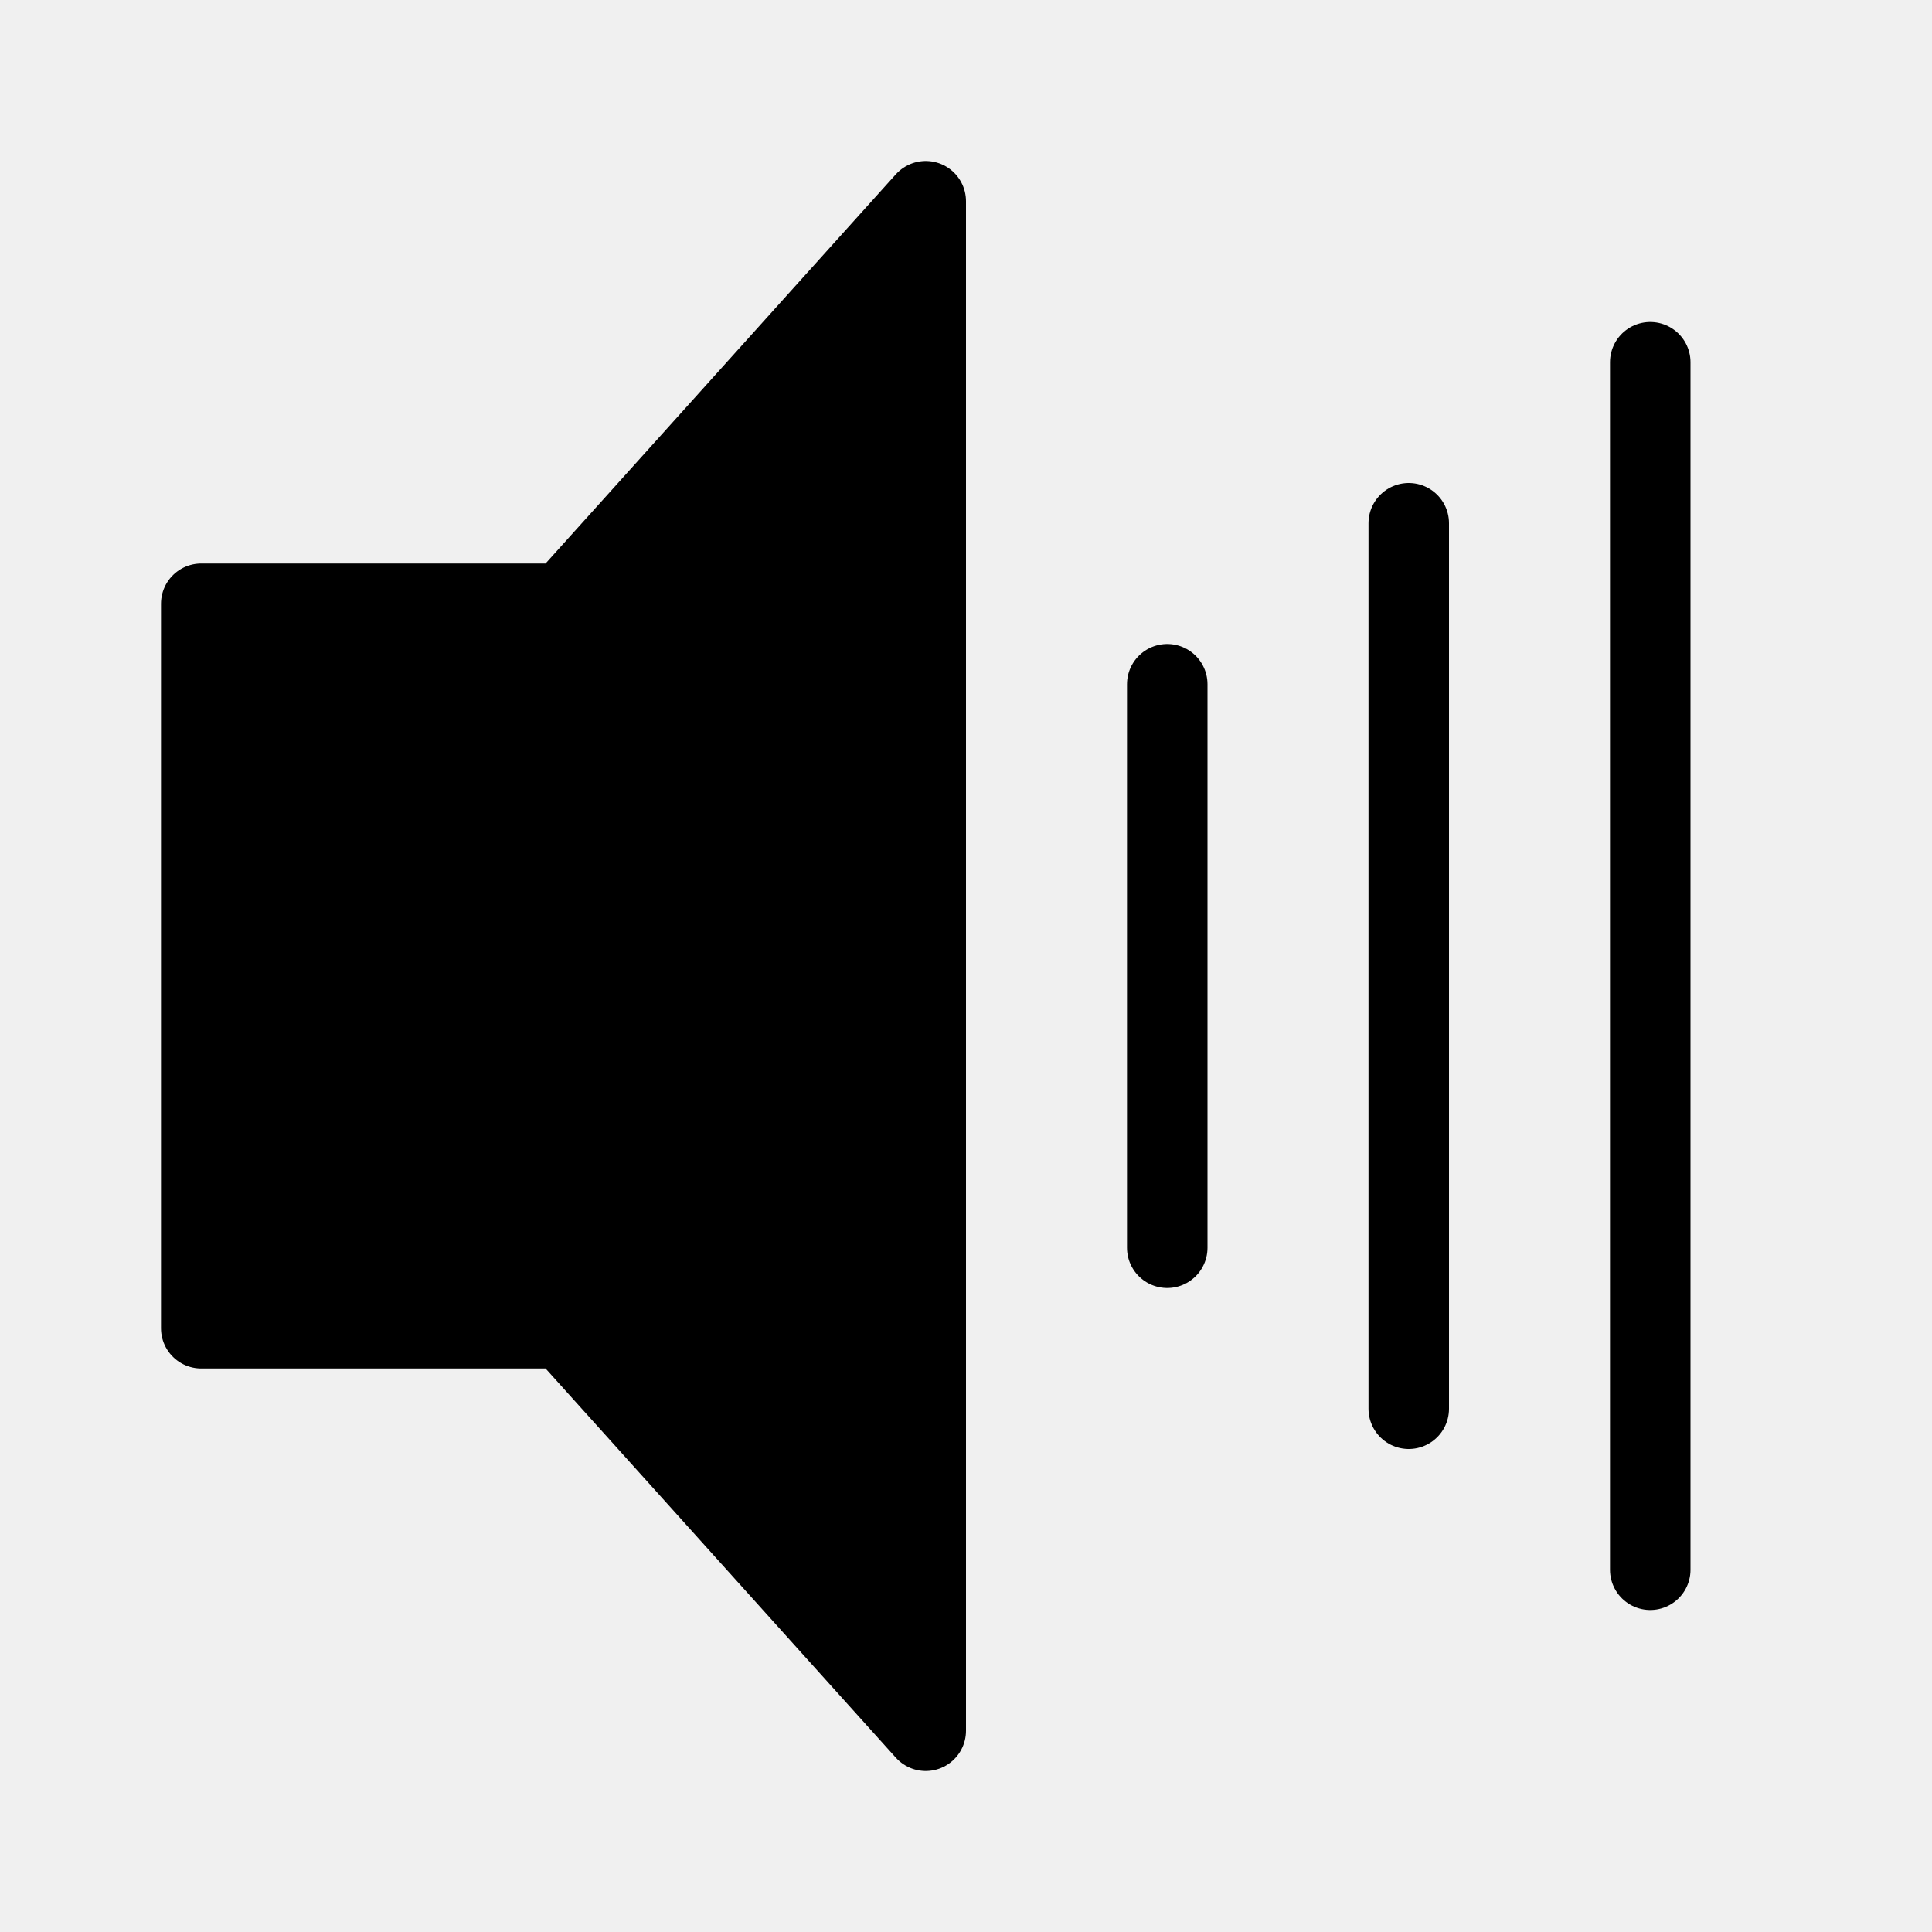
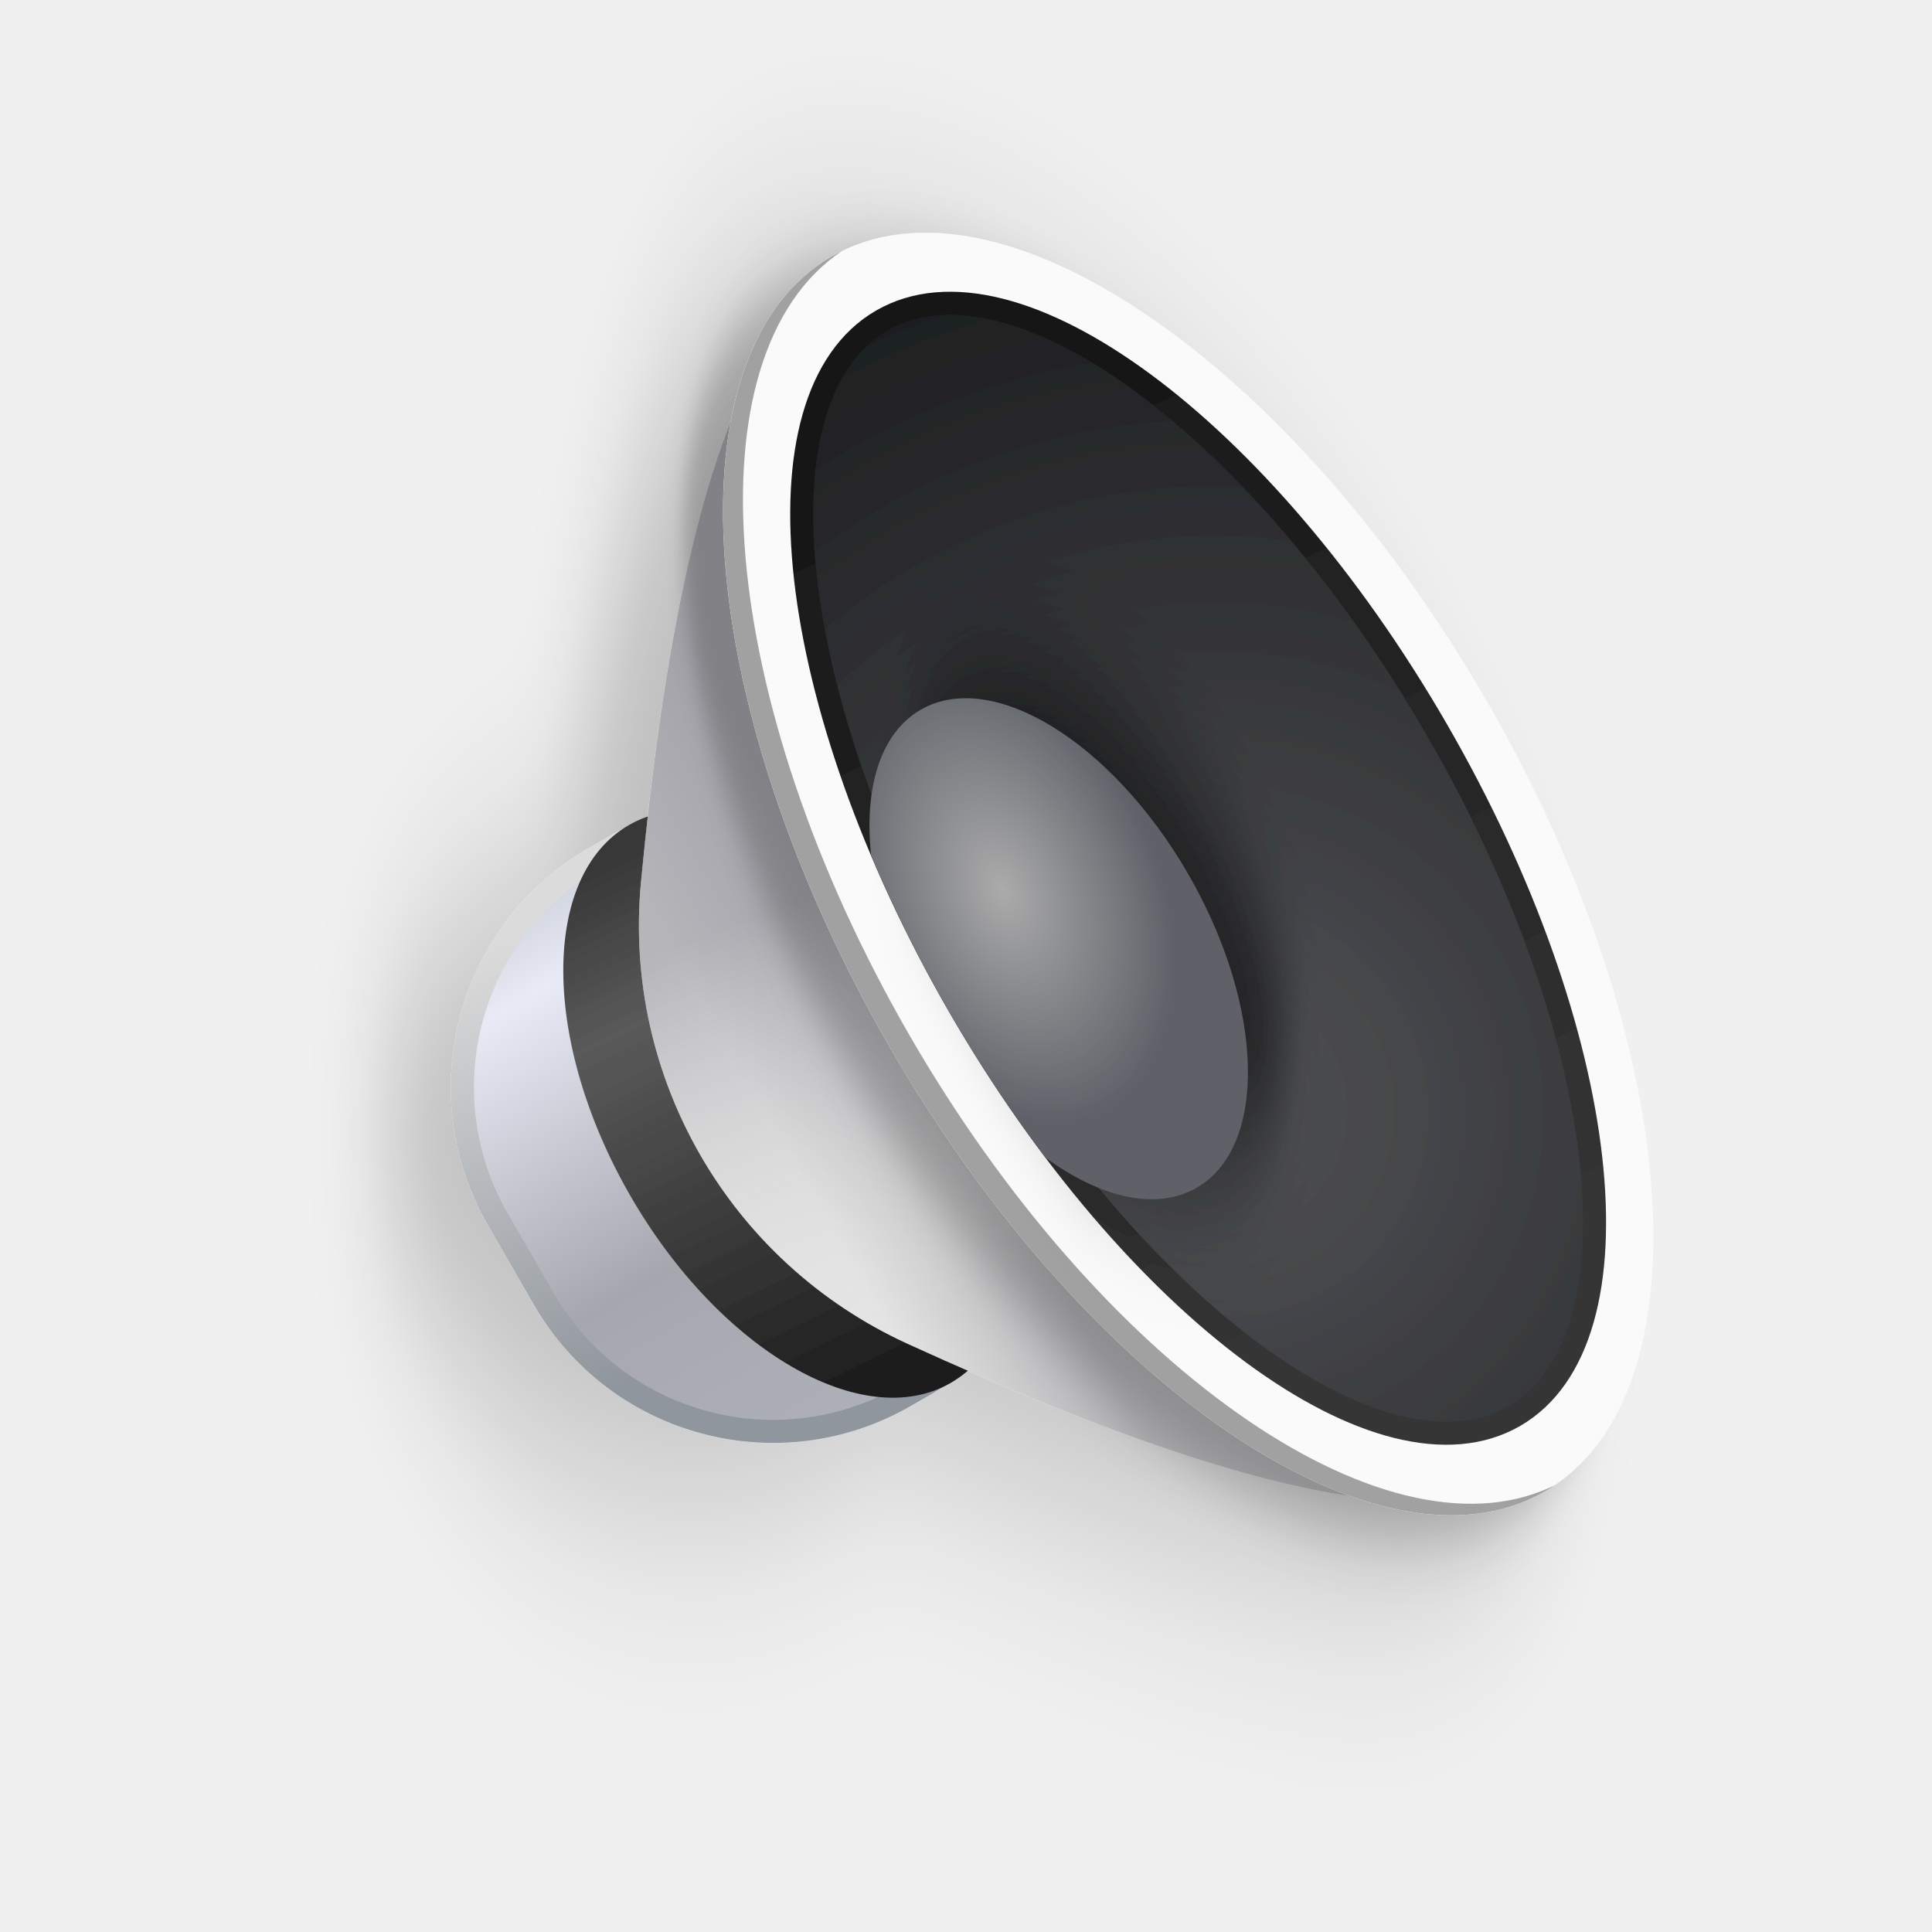
- <svg xmlns="http://www.w3.org/2000/svg" width="24px" height="24px" viewBox="0 0 24 24" version="1.1">
-   <defs />
-   <g id="nav_volume" stroke="none" stroke-width="1" fill="none" fill-rule="evenodd">
-     <g>
-       <polygon id="Fill-110" opacity="0" points="0 24 24 24 24 0 0 0" />
-       <polygon id="Stroke-208" stroke="#000000" fill="#000000" fill-rule="nonzero" stroke-linejoin="round" points="2.5 7.5 2.5 16.5 7 16.5 11.5 21.5 11.5 2.5 7 7.5" />
-       <path d="M14.5,8.5 L14.5,15.5" id="Path-2" stroke="#000000" fill="#FFFFFF" fill-rule="nonzero" stroke-linecap="round" stroke-linejoin="round" />
-       <path d="M17.5,6.5 L17.5,17.5" id="Path-2" stroke="#000000" fill="#FFFFFF" fill-rule="nonzero" stroke-linecap="round" stroke-linejoin="round" />
-       <path d="M20.5,4.5 L20.5,19.5" id="Path-2" stroke="#000000" fill="#FFFFFF" fill-rule="nonzero" stroke-linecap="round" stroke-linejoin="round" />
-     </g>
+ <svg xmlns="http://www.w3.org/2000/svg" xmlns:xlink="http://www.w3.org/1999/xlink" width="42" height="42" viewBox="0 0 42 42">
+   <defs>
+     <filter id="dcc_nav_sound_42px-a" width="183.9%" height="196%" x="-41.9%" y="-48%" filterUnits="objectBoundingBox">
+       <feOffset dy="2" in="SourceAlpha" result="shadowOffsetOuter1" />
+       <feGaussianBlur in="shadowOffsetOuter1" result="shadowBlurOuter1" stdDeviation="2" />
+       <feColorMatrix in="shadowBlurOuter1" result="shadowMatrixOuter1" values="0 0 0 0 0   0 0 0 0 0   0 0 0 0 0  0 0 0 0.2 0" />
+       <feMerge>
+         <feMergeNode in="shadowMatrixOuter1" />
+         <feMergeNode in="SourceGraphic" />
+       </feMerge>
+     </filter>
+     <linearGradient id="dcc_nav_sound_42px-b" x1="0%" x2="100%" y1="64.026%" y2="64.026%">
+       <stop offset="0%" stop-color="#D0D4DD" />
+       <stop offset="13.714%" stop-color="#E8EAF6" />
+       <stop offset="63.023%" stop-color="#A6A7AE" />
+       <stop offset="100%" stop-color="#AEB0B9" />
+     </linearGradient>
+     <linearGradient id="dcc_nav_sound_42px-c" x1="5.238%" x2="78.748%" y1="64.935%" y2="77.664%">
+       <stop offset="0%" stop-color="#DBDBDB" />
+       <stop offset="100%" stop-color="#90969D" />
+     </linearGradient>
+     <linearGradient id="dcc_nav_sound_42px-d" x1="4.043%" x2="96.756%" y1="53.429%" y2="57.017%">
+       <stop offset="0%" stop-color="#383838" />
+       <stop offset="26.111%" stop-color="#5A5A5A" />
+       <stop offset="100%" stop-color="#1A1A1A" />
+     </linearGradient>
+     <linearGradient id="dcc_nav_sound_42px-e" x1="50%" x2="50%" y1="9.952%" y2="32.976%">
+       <stop offset="0%" stop-color="#E4E4E4" />
+       <stop offset="100%" stop-color="#B1B1B4" />
+     </linearGradient>
+     <linearGradient id="dcc_nav_sound_42px-f" x1="69.722%" x2="38.881%" y1="37.979%" y2="40.589%">
+       <stop offset="0%" stop-color="#E4E4E4" stop-opacity="0" />
+       <stop offset="100%" stop-color="#9898A0" stop-opacity=".62" />
+     </linearGradient>
+     <ellipse id="dcc_nav_sound_42px-h" cx="15.5" cy="7.5" rx="15.5" ry="7.5" />
+     <filter id="dcc_nav_sound_42px-g" width="112.9%" height="126.7%" x="-6.5%" y="-6.7%" filterUnits="objectBoundingBox">
+       <feOffset dy="1" in="SourceAlpha" result="shadowOffsetOuter1" />
+       <feGaussianBlur in="shadowOffsetOuter1" result="shadowBlurOuter1" stdDeviation=".5" />
+       <feColorMatrix in="shadowBlurOuter1" values="0 0 0 0 0   0 0 0 0 0   0 0 0 0 0  0 0 0 0.2 0" />
+     </filter>
+     <radialGradient id="dcc_nav_sound_42px-i" cx="67.476%" cy="67.477%" r="150.607%" fx="67.476%" fy="67.477%" gradientTransform="matrix(-.44254 -.13177 .05883 -.99128 .934 1.433)">
+       <stop offset="0%" stop-color="#505255" />
+       <stop offset="100%" stop-color="#1E1F21" />
+     </radialGradient>
+     <linearGradient id="dcc_nav_sound_42px-j" x1="86.462%" x2="2.828%" y1="53.003%" y2="50%">
+       <stop offset="0%" stop-color="#343434" />
+       <stop offset="100%" stop-color="#151515" />
+     </linearGradient>
+     <radialGradient id="dcc_nav_sound_42px-m" cx="35.742%" cy="61.175%" r="88.183%" fx="35.742%" fy="61.175%" gradientTransform="matrix(-.49597 -.12672 .04062 -.63594 .51 1.046)">
+       <stop offset="0%" stop-color="#ABABAB" />
+       <stop offset="100%" stop-color="#5E6168" />
+     </radialGradient>
+     <path id="dcc_nav_sound_42px-l" d="M15.5,7.5 C18.814,7.5 21.5,8.955 21.5,10.75 C21.5,11.765 20.641,12.672 19.295,13.268 C18.088,13.419 16.815,13.5 15.5,13.5 C14.185,13.5 12.912,13.419 11.705,13.268 C10.359,12.672 9.5,11.765 9.5,10.75 C9.5,8.955 12.186,7.5 15.5,7.5 Z" />
+     <filter id="dcc_nav_sound_42px-k" width="158.3%" height="216.7%" x="-29.2%" y="-75%" filterUnits="objectBoundingBox">
+       <feOffset dy="-1" in="SourceAlpha" result="shadowOffsetOuter1" />
+       <feGaussianBlur in="shadowOffsetOuter1" result="shadowBlurOuter1" stdDeviation="1" />
+       <feColorMatrix in="shadowBlurOuter1" values="0 0 0 0 0   0 0 0 0 0   0 0 0 0 0  0 0 0 0.5 0" />
+     </filter>
+   </defs>
+   <g fill="none" fill-rule="evenodd" filter="url(#dcc_nav_sound_42px-a)" transform="rotate(60 10.706 22.196)">
+     <path fill="url(#dcc_nav_sound_42px-b)" stroke="url(#dcc_nav_sound_42px-c)" stroke-width=".5" d="M14,12.75 C11.101,12.75 8.75,15.101 8.75,18 L8.75,18.5 C8.75,21.676 11.324,24.25 14.5,24.25 L16.5,24.25 C19.676,24.25 22.25,21.676 22.25,18.5 L22.25,18 C22.25,15.101 19.899,12.75 17,12.75 L14,12.75 Z" />
+     <ellipse cx="15.5" cy="17.5" fill="url(#dcc_nav_sound_42px-d)" rx="7" ry="4" />
+     <path fill="url(#dcc_nav_sound_42px-e)" d="M21.294,5.585 C29.067,11.111 31.918,14.993 29.846,17.232 C26.459,20.891 4.541,20.891 1.154,17.232 C-0.918,14.993 1.933,11.111 9.706,5.585 L9.706,5.585 C13.175,3.119 17.825,3.119 21.294,5.585 Z" transform="matrix(1 0 0 -1 0 23.476)" />
+     <path fill="url(#dcc_nav_sound_42px-f)" d="M21.294,5.585 C29.067,11.111 31.918,14.993 29.846,17.232 C26.459,20.891 4.541,20.891 1.154,17.232 C-0.918,14.993 1.933,11.111 9.706,5.585 L9.706,5.585 C13.175,3.119 17.825,3.119 21.294,5.585 Z" transform="matrix(1 0 0 -1 0 23.476)" />
+     <use fill="#000" filter="url(#dcc_nav_sound_42px-g)" xlink:href="#dcc_nav_sound_42px-h" />
+     <use fill="#FAFAFA" xlink:href="#dcc_nav_sound_42px-h" />
+     <path fill="#A1A1A1" d="M30.992,7.25 C30.997,7.333 31,7.416 31,7.5 C31,11.642 24.06,15 15.5,15 C6.94,15 0,11.642 0,7.5 C0,7.416 0.003,7.333 0.008,7.25 C0.281,11.276 7.113,14.5 15.5,14.5 C23.801,14.5 30.578,11.343 30.981,7.374 Z" />
+     <ellipse cx="15.5" cy="7.25" fill="url(#dcc_nav_sound_42px-i)" stroke="url(#dcc_nav_sound_42px-j)" stroke-width=".5" rx="13.75" ry="6" />
+     <use fill="#000" filter="url(#dcc_nav_sound_42px-k)" xlink:href="#dcc_nav_sound_42px-l" />
+     <use fill="url(#dcc_nav_sound_42px-m)" xlink:href="#dcc_nav_sound_42px-l" />
  </g>
</svg>
